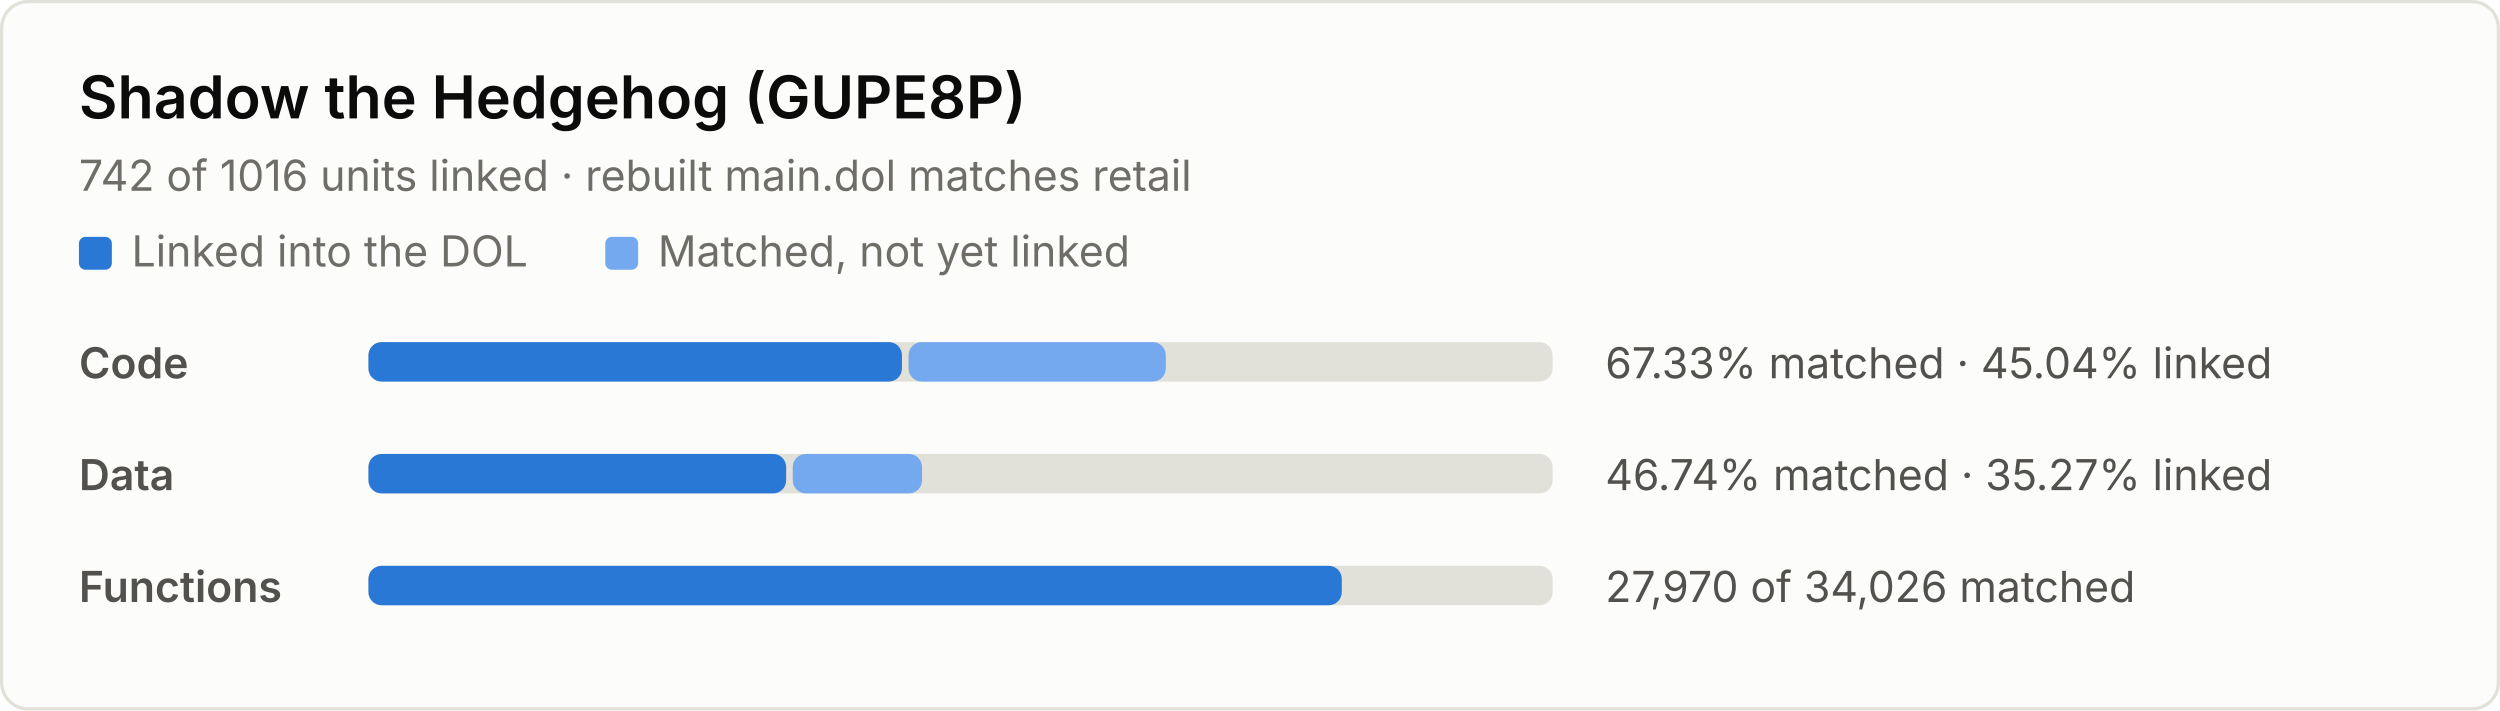
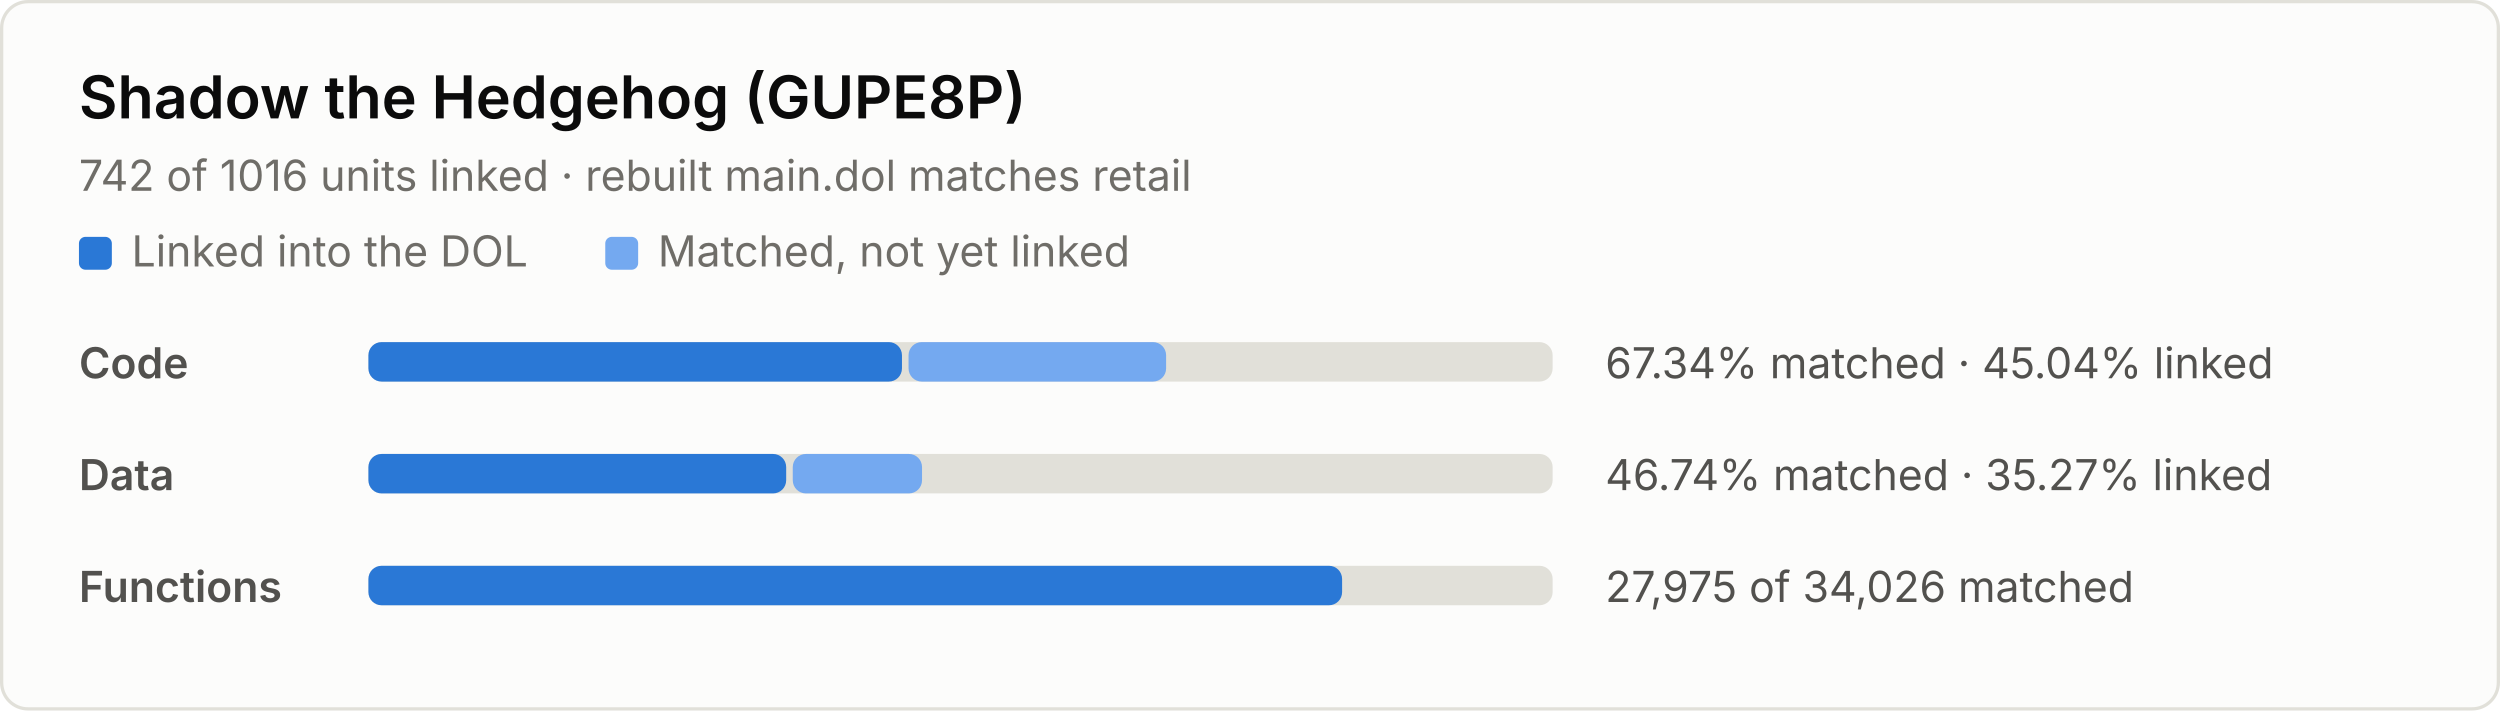
- <svg xmlns="http://www.w3.org/2000/svg" width="760" height="216" viewBox="0 0 760 216" role="img" aria-label="Decompilation progress: 67.33% of code matched, 45.04% linked">
+ <svg xmlns="http://www.w3.org/2000/svg" width="760" height="216" viewBox="0 0 760 216" role="img" aria-label="Decompilation progress: 67.34% of code matched, 45.04% linked">
  <style>
.bg { fill: #fcfcfb; stroke: #e1e0d9; }
.title { fill: #0b0b0b; font: 600 18px system-ui, -apple-system, "Segoe UI", sans-serif; }
.sub, .label, .nums, .key { font: 13px system-ui, -apple-system, "Segoe UI", sans-serif; }
.sub, .key { fill: #6f6d68; }
.label { fill: #52514e; font-weight: 600; }
.nums { fill: #52514e; font-variant-numeric: tabular-nums; }
.track { fill: #e1e0d9; }
.linked { fill: #2a78d6; }
.matched { fill: #74a9f0; }
@media (prefers-color-scheme: dark) {
  .bg { fill: #1a1a19; stroke: #2c2c2a; }
  .title { fill: #f0efec; }
  .sub, .key { fill: #9a988f; }
  .label, .nums { fill: #c3c2b7; }
  .track { fill: #2c2c2a; }
  .linked { fill: #4a94ec; }
  .matched { fill: #2260b0; }
}
</style>
  <rect class="bg" x="0.5" y="0.5" width="759" height="215" rx="8" />
  <text class="title" x="24" y="36">Shadow the Hedgehog (GUPE8P)</text>
  <text class="sub" x="24" y="58">742 of 1016 units linked · rebuilt main.dol matches retail</text>
  <rect class="linked" x="24" y="72" width="10" height="10" rx="2" />
  <text class="key" x="40" y="81">Linked into the DOL</text>
  <rect class="matched" x="184" y="72" width="10" height="10" rx="2" />
  <text class="key" x="200" y="81">Matched, not yet linked</text>
  <text class="label" x="24" y="115">Code</text>
  <rect class="track" x="112" y="104" width="360" height="12" rx="4" />
  <rect class="linked" x="112" y="104" width="162.2" height="12" rx="4" />
-   <rect class="matched" x="276.2" y="104" width="78.2" height="12" rx="4" />
-   <text class="nums" x="488" y="115">67.33% matched · 45.04% linked</text>
+   <rect class="matched" x="276.2" y="104" width="78.3" height="12" rx="4" />
+   <text class="nums" x="488" y="115">67.34% matched · 45.04% linked</text>
  <text class="label" x="24" y="149">Data</text>
  <rect class="track" x="112" y="138" width="360" height="12" rx="4" />
  <rect class="linked" x="112" y="138" width="127.0" height="12" rx="4" />
  <rect class="matched" x="241.0" y="138" width="39.3" height="12" rx="4" />
  <text class="nums" x="488" y="149">46.74% matched · 35.27% linked</text>
  <text class="label" x="24" y="183">Functions</text>
  <rect class="track" x="112" y="172" width="360" height="12" rx="4" />
-   <rect class="linked" x="112" y="172" width="295.9" height="12" rx="4" />
-   <text class="nums" x="488" y="183">27,970 of 34,026 matched</text>
+   <rect class="linked" x="112" y="172" width="296.0" height="12" rx="4" />
+   <text class="nums" x="488" y="183">27,975 of 34,026 matched</text>
</svg>
